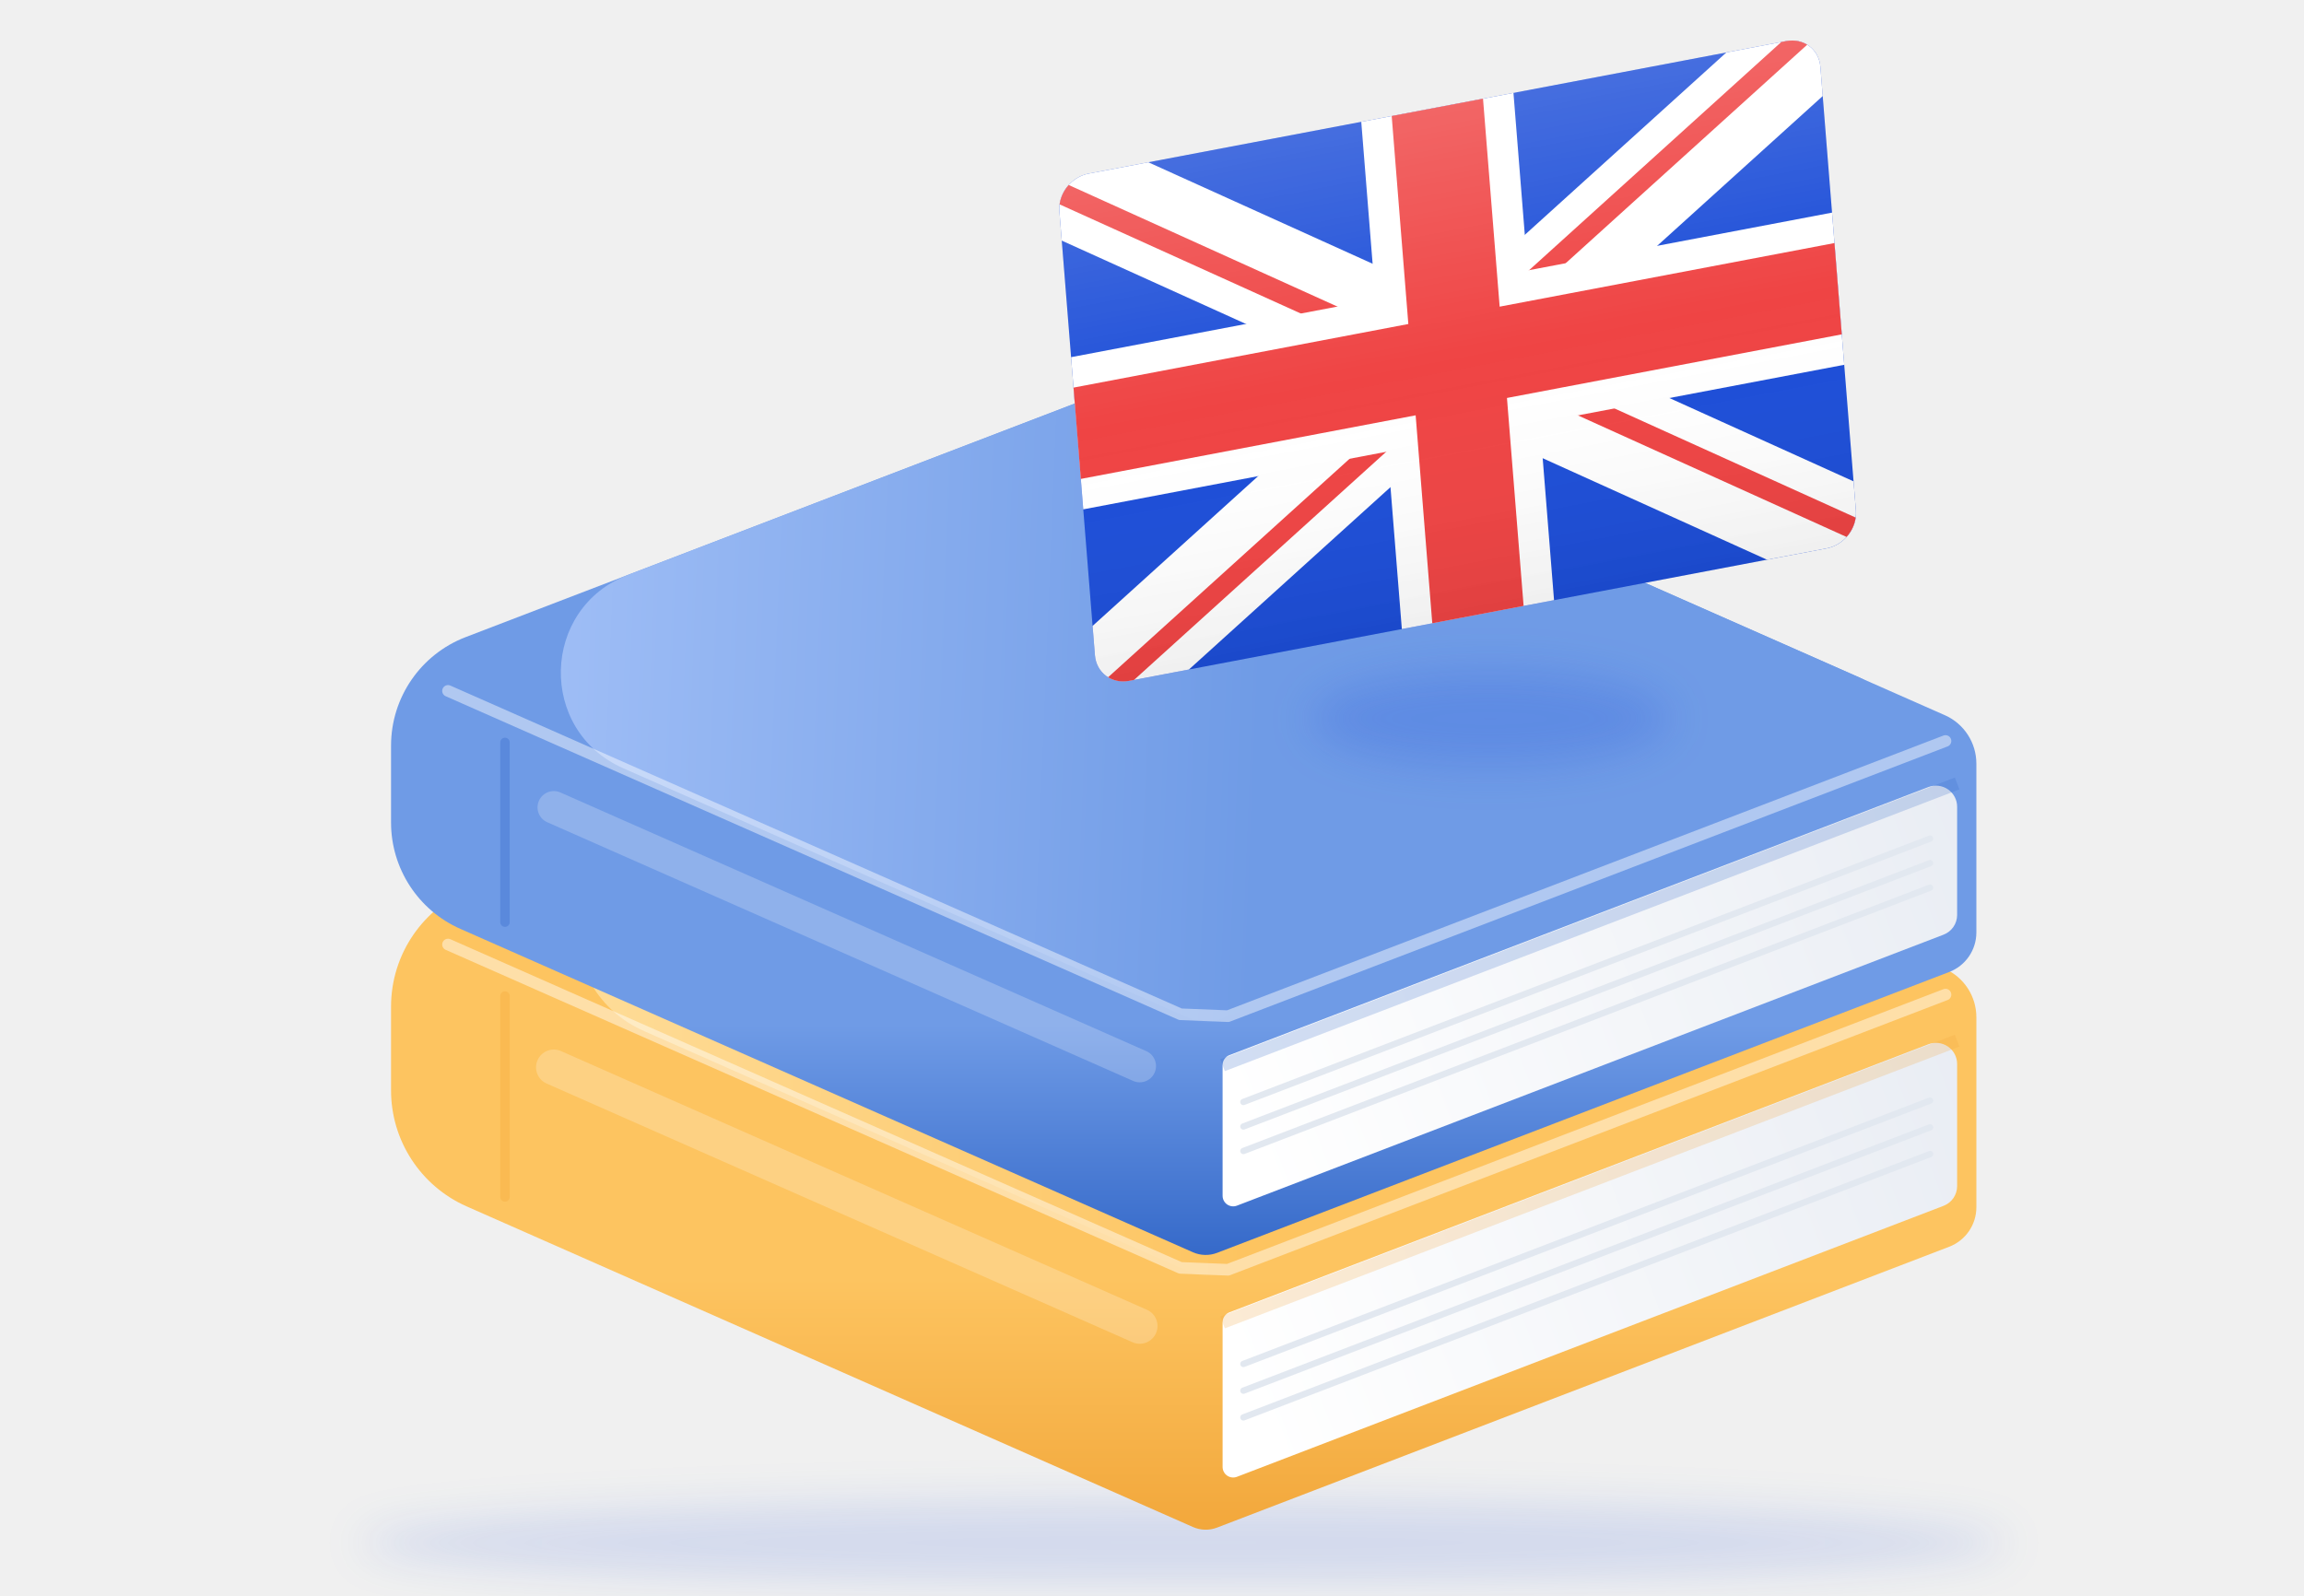
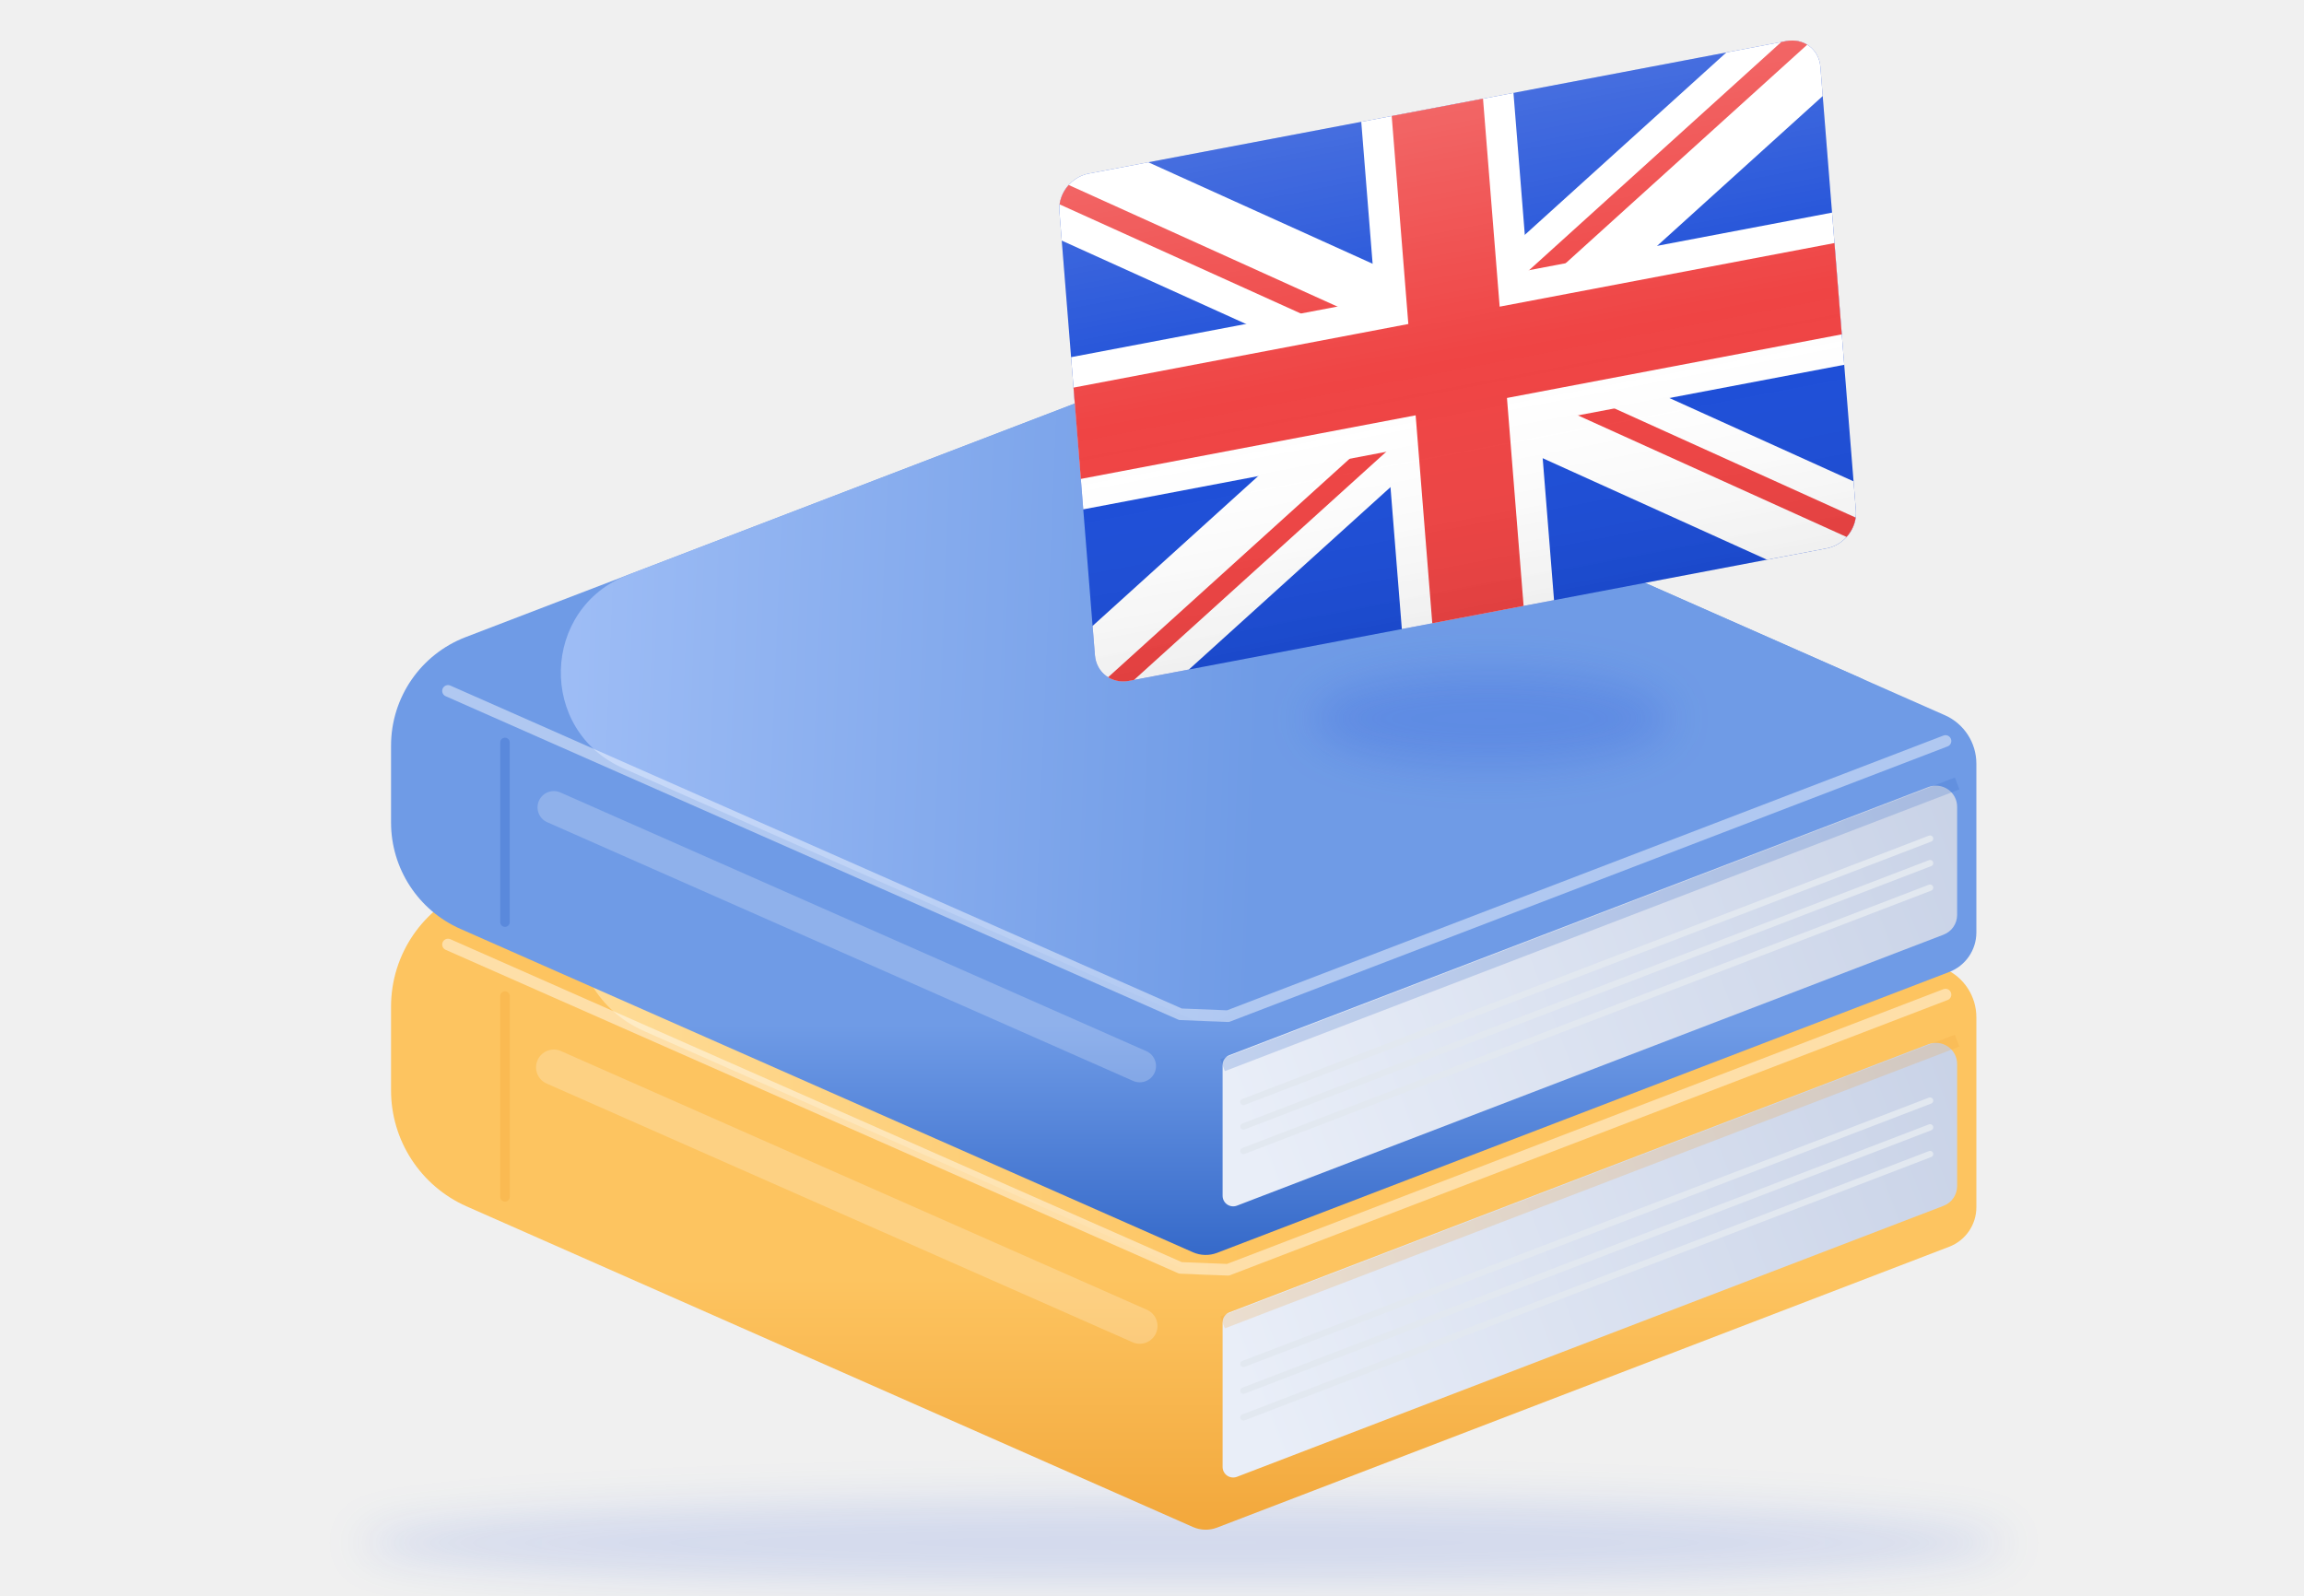
<svg xmlns="http://www.w3.org/2000/svg" width="218" height="151" viewBox="0 0 218 151">
  <defs>
    <linearGradient id="libro-giallo-dorso-luce" x1="114" x2="114" y1="121" y2="145" gradientUnits="userSpaceOnUse">
      <stop offset="0" stop-color="#FDC460" />
      <stop offset="1" stop-color="#F2A73B" />
    </linearGradient>
    <linearGradient id="libro-giallo-copertina-luce" x1="37" x2="187" y1="87" y2="93" gradientUnits="userSpaceOnUse">
      <stop offset="0" stop-color="#FEE3A8" />
      <stop offset=".55" stop-color="#FDC460" />
      <stop offset="1" stop-color="#FDC460" />
    </linearGradient>
    <linearGradient id="libro-giallo-pagine-luce" x1="114" x2="187" y1="121" y2="93" gradientUnits="userSpaceOnUse">
-       <stop offset="0" stop-color="#FFF" />
-       <stop offset="1" stop-color="#E8ECF3" />
+       <stop offset="0" stop-color="#E9EEF8" />
+       <stop offset="1" stop-color="#C7D1E6" />
    </linearGradient>
    <linearGradient id="libro-blu-dorso-luce" x1="114" x2="114" y1="97" y2="119" gradientUnits="userSpaceOnUse">
      <stop offset="0" stop-color="#6F9BE6" />
      <stop offset="1" stop-color="#3569C9" />
    </linearGradient>
    <linearGradient id="libro-blu-copertina-luce" x1="37" x2="187" y1="63" y2="69" gradientUnits="userSpaceOnUse">
      <stop offset="0" stop-color="#A9C5F9" />
      <stop offset=".55" stop-color="#6F9BE6" />
      <stop offset="1" stop-color="#6F9BE6" />
    </linearGradient>
    <linearGradient id="libro-blu-pagine-luce" x1="114" x2="187" y1="97" y2="69" gradientUnits="userSpaceOnUse">
-       <stop offset="0" stop-color="#FFF" />
-       <stop offset="1" stop-color="#E8ECF3" />
+       <stop offset="0" stop-color="#E9EEF8" />
+       <stop offset="1" stop-color="#C7D1E6" />
    </linearGradient>
    <linearGradient id="bandiera-lucentezza" x1="0" x2="0" y1="0" y2="48" gradientUnits="userSpaceOnUse">
      <stop offset="0" stop-color="#FFF" stop-opacity=".18" />
      <stop offset=".5" stop-color="#FFF" stop-opacity="0" />
      <stop offset="1" stop-opacity=".06" />
    </linearGradient>
    <clipPath id="bandiera-forma">
      <rect width="72" height="48" rx="3" />
    </clipPath>
    <clipPath id="bandiera-controcambio">
      <path d="M36 24h36v24Zv24H0ZH0V0ZV0h36Z" />
    </clipPath>
    <filter id="sfuma-ombra" width="218" height="151" x="0" y="0" filterUnits="userSpaceOnUse">
      <feGaussianBlur stdDeviation="2" />
    </filter>
  </defs>
  <ellipse id="ombra" cx="112" cy="146" fill="#1D4ED8" filter="url(#sfuma-ombra)" opacity=".14" rx="78" ry="4" />
  <g id="libro-giallo">
    <path id="libro-giallo-corpo" fill="url(#libro-giallo-dorso-luce)" d="m113.02 60.33 71 31.35c1.81.8 2.98 2.6 2.98 4.58v17.99a4 4 0 0 1-2.57 3.73l-69.28 26.58a3 3 0 0 1-2.28-.06l-68.72-30.34A12 12 0 0 1 37 103.18v-7.93a12 12 0 0 1 7.7-11.2l62.22-23.87a8 8 0 0 1 6.1.15" />
    <path id="libro-giallo-pagine" fill="url(#libro-giallo-pagine-luce)" d="m116.32 124.19 66.14-25.37a2 2 0 0 1 2.72 1.87v11.56a2 2 0 0 1-1.29 1.86l-66.85 25.64a1 1 0 0 1-1.36-.93v-13.7a1 1 0 0 1 .64-.93" />
    <path id="libro-giallo-riga-1" fill="none" stroke="#E2E8F0" stroke-linecap="round" stroke-width=".6" d="m117.65 129.07 64.97-24.92" />
    <path id="libro-giallo-riga-2" fill="none" stroke="#E2E8F0" stroke-linecap="round" stroke-width=".6" d="m117.65 131.6 64.97-24.92" />
    <path id="libro-giallo-riga-3" fill="none" stroke="#E2E8F0" stroke-linecap="round" stroke-width=".6" d="m117.65 134.13 64.97-24.92" />
    <path id="libro-giallo-ombra-pagine" fill="none" stroke="#F2A73B" stroke-opacity=".22" stroke-width="1.2" d="m115.68 125.14 69.5-26.66" />
    <path id="libro-giallo-copertina" fill="url(#libro-giallo-copertina-luce)" d="m61.46 77.62 45.46-17.44a8 8 0 0 1 6.1.15l62.89 27.77a5 5 0 0 1-.23 9.24l-60.53 23.22a3 3 0 0 1-2.28-.06L60.96 97.58c-8.81-3.89-8.5-16.51.5-19.96" />
    <path id="libro-giallo-spigolo" fill="none" stroke="#FFF" stroke-linecap="round" stroke-linejoin="round" stroke-opacity=".45" stroke-width="1.1" d="m42.39 89.38 69.3 30.6 4.5.18 67.89-26.04" />
    <path id="libro-giallo-cerniera" fill="none" stroke="#F2A73B" stroke-linecap="round" stroke-opacity=".35" stroke-width=".9" d="M47.78 94.26v19" />
    <path id="libro-giallo-riflesso" fill="none" stroke="#FFF" stroke-linecap="round" stroke-opacity=".22" stroke-width="3.36" d="m52.4 101 55.44 24.48" />
  </g>
  <g id="libro-blu">
    <path id="libro-blu-corpo" fill="url(#libro-blu-dorso-luce)" d="m113.02 36.33 71 31.35c1.81.8 2.98 2.6 2.98 4.58v15.99a4 4 0 0 1-2.57 3.73l-69.28 26.58a3 3 0 0 1-2.28-.06L43.56 87.9A11 11 0 0 1 37 77.83v-7.27a11 11 0 0 1 7.06-10.27l62.86-24.11a8 8 0 0 1 6.1.15" />
    <path id="libro-blu-pagine" fill="url(#libro-blu-pagine-luce)" d="m116.32 99.85 66.14-25.37a2 2 0 0 1 2.72 1.87v10.24a2 2 0 0 1-1.29 1.86l-66.85 25.64a1 1 0 0 1-1.36-.93v-12.38a1 1 0 0 1 .64-.93" />
    <path id="libro-blu-riga-1" fill="none" stroke="#E2E8F0" stroke-linecap="round" stroke-width=".6" d="m117.65 104.28 64.97-24.92" />
    <path id="libro-blu-riga-2" fill="none" stroke="#E2E8F0" stroke-linecap="round" stroke-width=".6" d="m117.65 106.6 64.97-24.92" />
    <path id="libro-blu-riga-3" fill="none" stroke="#E2E8F0" stroke-linecap="round" stroke-width=".6" d="M117.65 108.92 182.62 84" />
    <path id="libro-blu-ombra-pagine" fill="none" stroke="#3569C9" stroke-opacity=".22" stroke-width="1.2" d="m115.68 100.8 69.5-26.66" />
    <path id="libro-blu-copertina" fill="url(#libro-blu-copertina-luce)" d="m59.42 54.4 47.5-18.22a8 8 0 0 1 6.1.15l62.89 27.77a5 5 0 0 1-.23 9.24l-60.53 23.22a3 3 0 0 1-2.28-.06l-53.9-23.8c-8.09-3.57-7.8-15.14.45-18.3" />
    <path id="libro-blu-spigolo" fill="none" stroke="#FFF" stroke-linecap="round" stroke-linejoin="round" stroke-opacity=".45" stroke-width="1.1" d="m42.39 65.38 69.3 30.6 4.5.18 67.89-26.04" />
    <path id="libro-blu-cerniera" fill="none" stroke="#3569C9" stroke-linecap="round" stroke-opacity=".35" stroke-width=".9" d="M47.78 70.26v17" />
    <path id="libro-blu-riflesso" fill="none" stroke="#FFF" stroke-linecap="round" stroke-opacity=".22" stroke-width="3.08" d="m52.4 76.4 55.44 24.48" />
  </g>
  <ellipse id="ombra-bandiera" cx="141" cy="68" fill="#1D4ED8" filter="url(#sfuma-ombra)" opacity=".2" rx="17" ry="4.5" />
  <g id="bandiera" clip-path="url(#bandiera-forma)" transform="matrix(1 -.19 .08 1 100 17)">
    <path id="bandiera-campo" fill="#1D4ED8" d="M0 0h72v48H0z" />
    <path id="bandiera-diagonali-bianche" stroke="#FFF" stroke-width="9.6" d="m0 0 72 48m0-48L0 48" />
    <path id="bandiera-diagonali-rosse" stroke="#EF4444" stroke-width="3.84" d="m0 0 72 48m0-48L0 48" clip-path="url(#bandiera-controcambio)" />
    <path id="bandiera-croce-bianca" stroke="#FFF" stroke-width="14.4" d="M36 0v48M0 24h72" />
    <path id="bandiera-croce-rossa" stroke="#EF4444" stroke-width="8.64" d="M36 0v48M0 24h72" />
    <path id="bandiera-lucentezza" fill="url(#bandiera-lucentezza)" d="M0 0h72v48H0z" />
  </g>
</svg>
